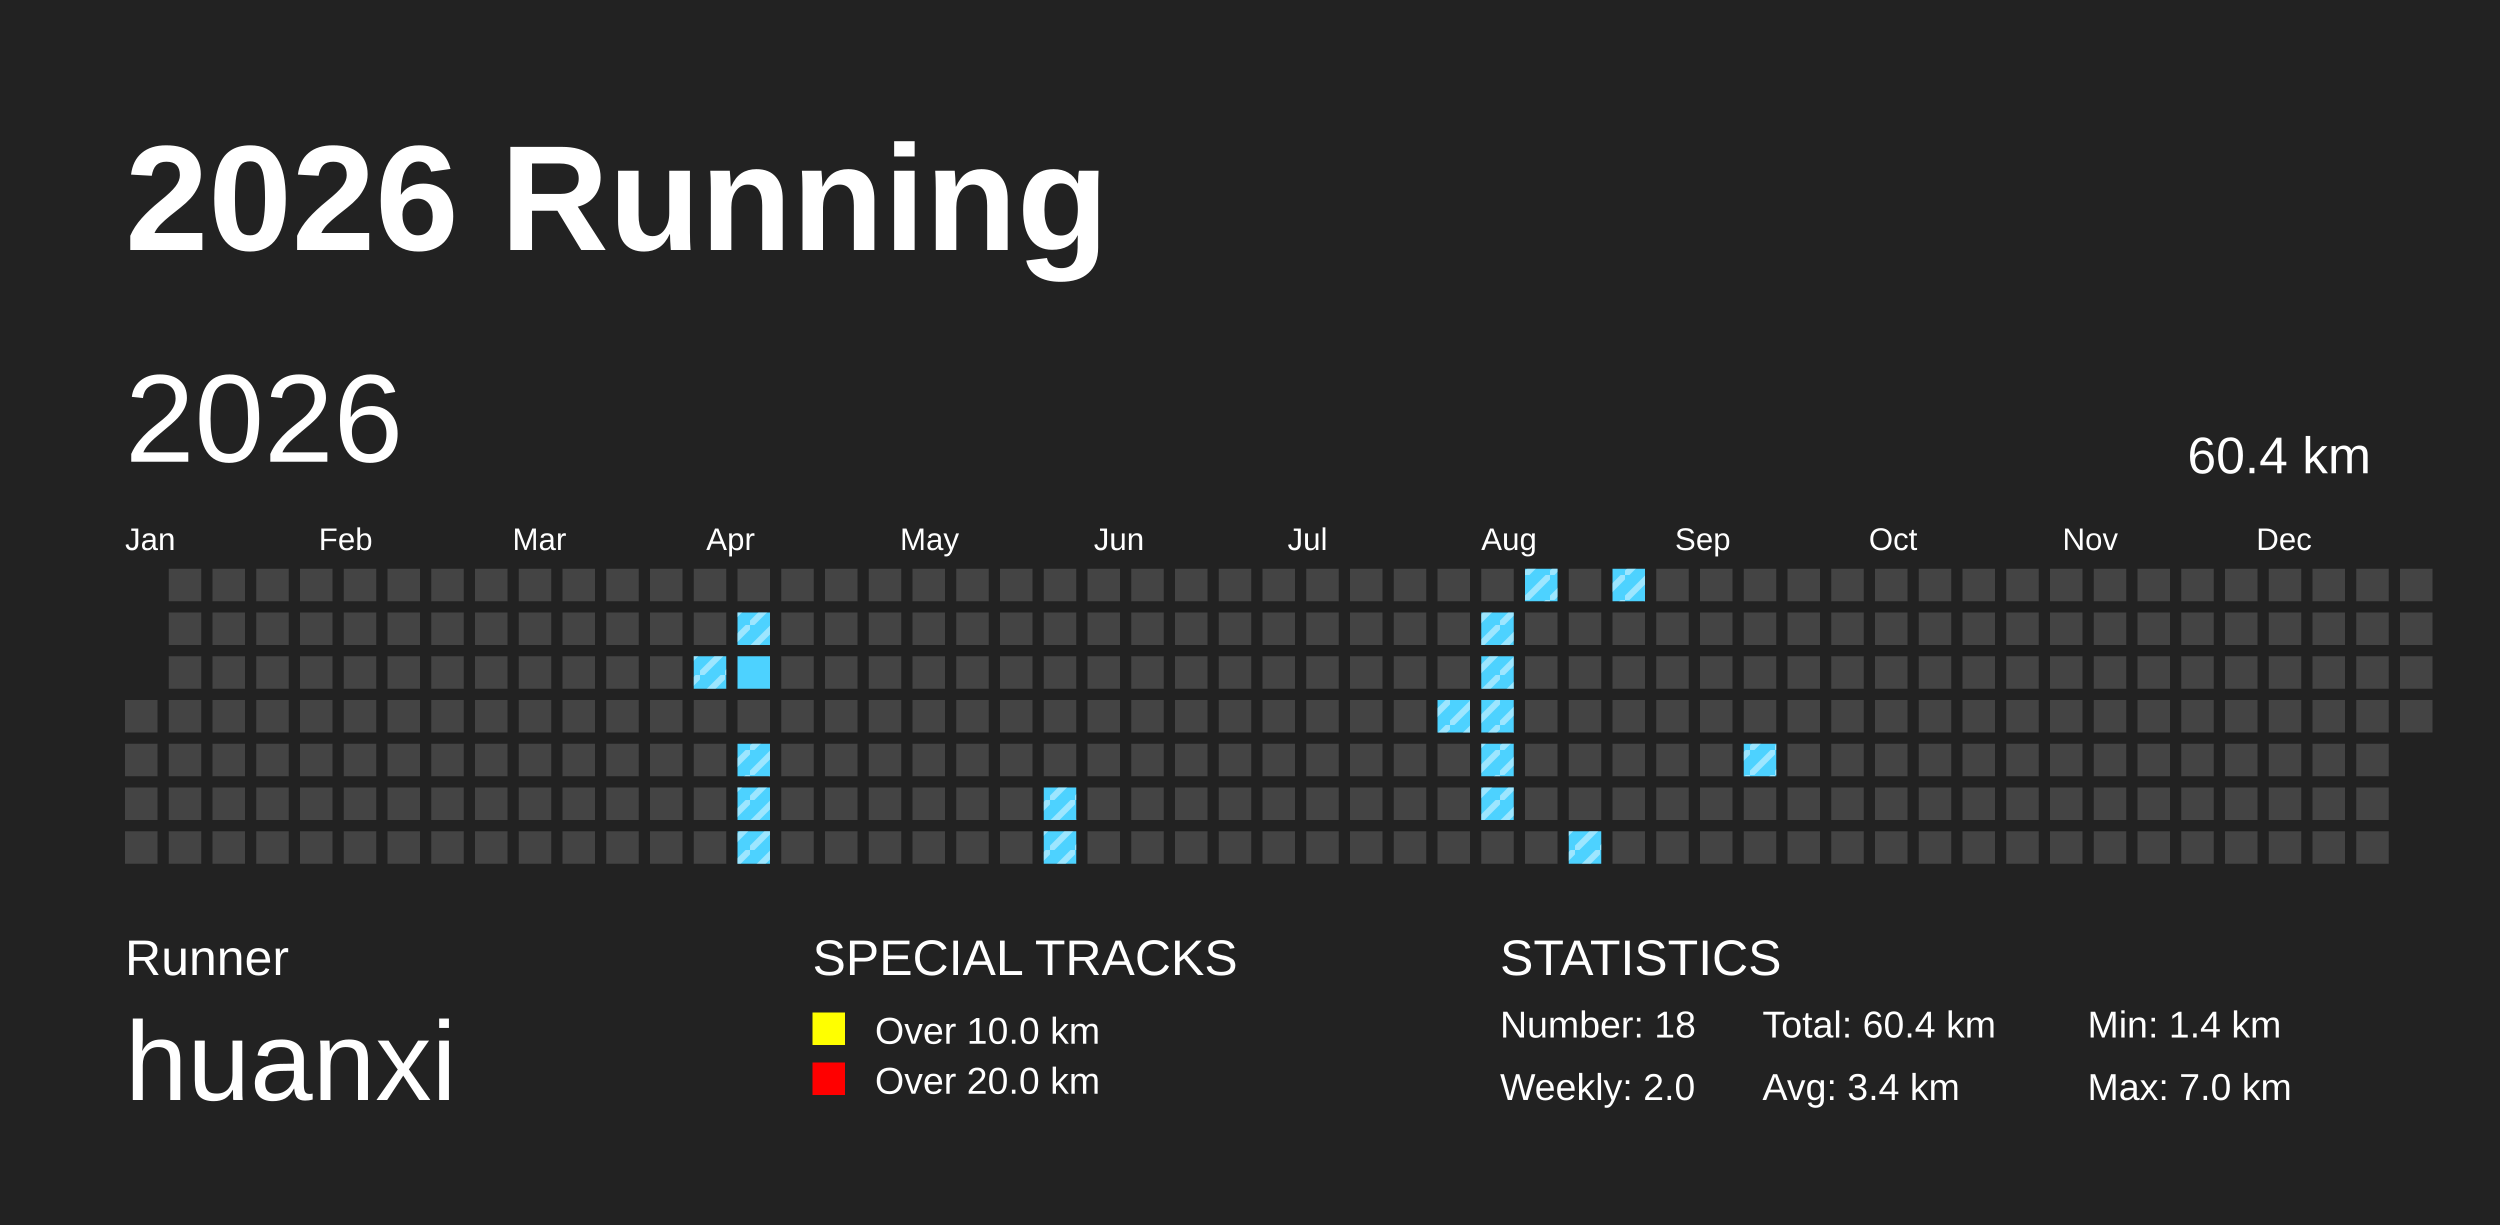
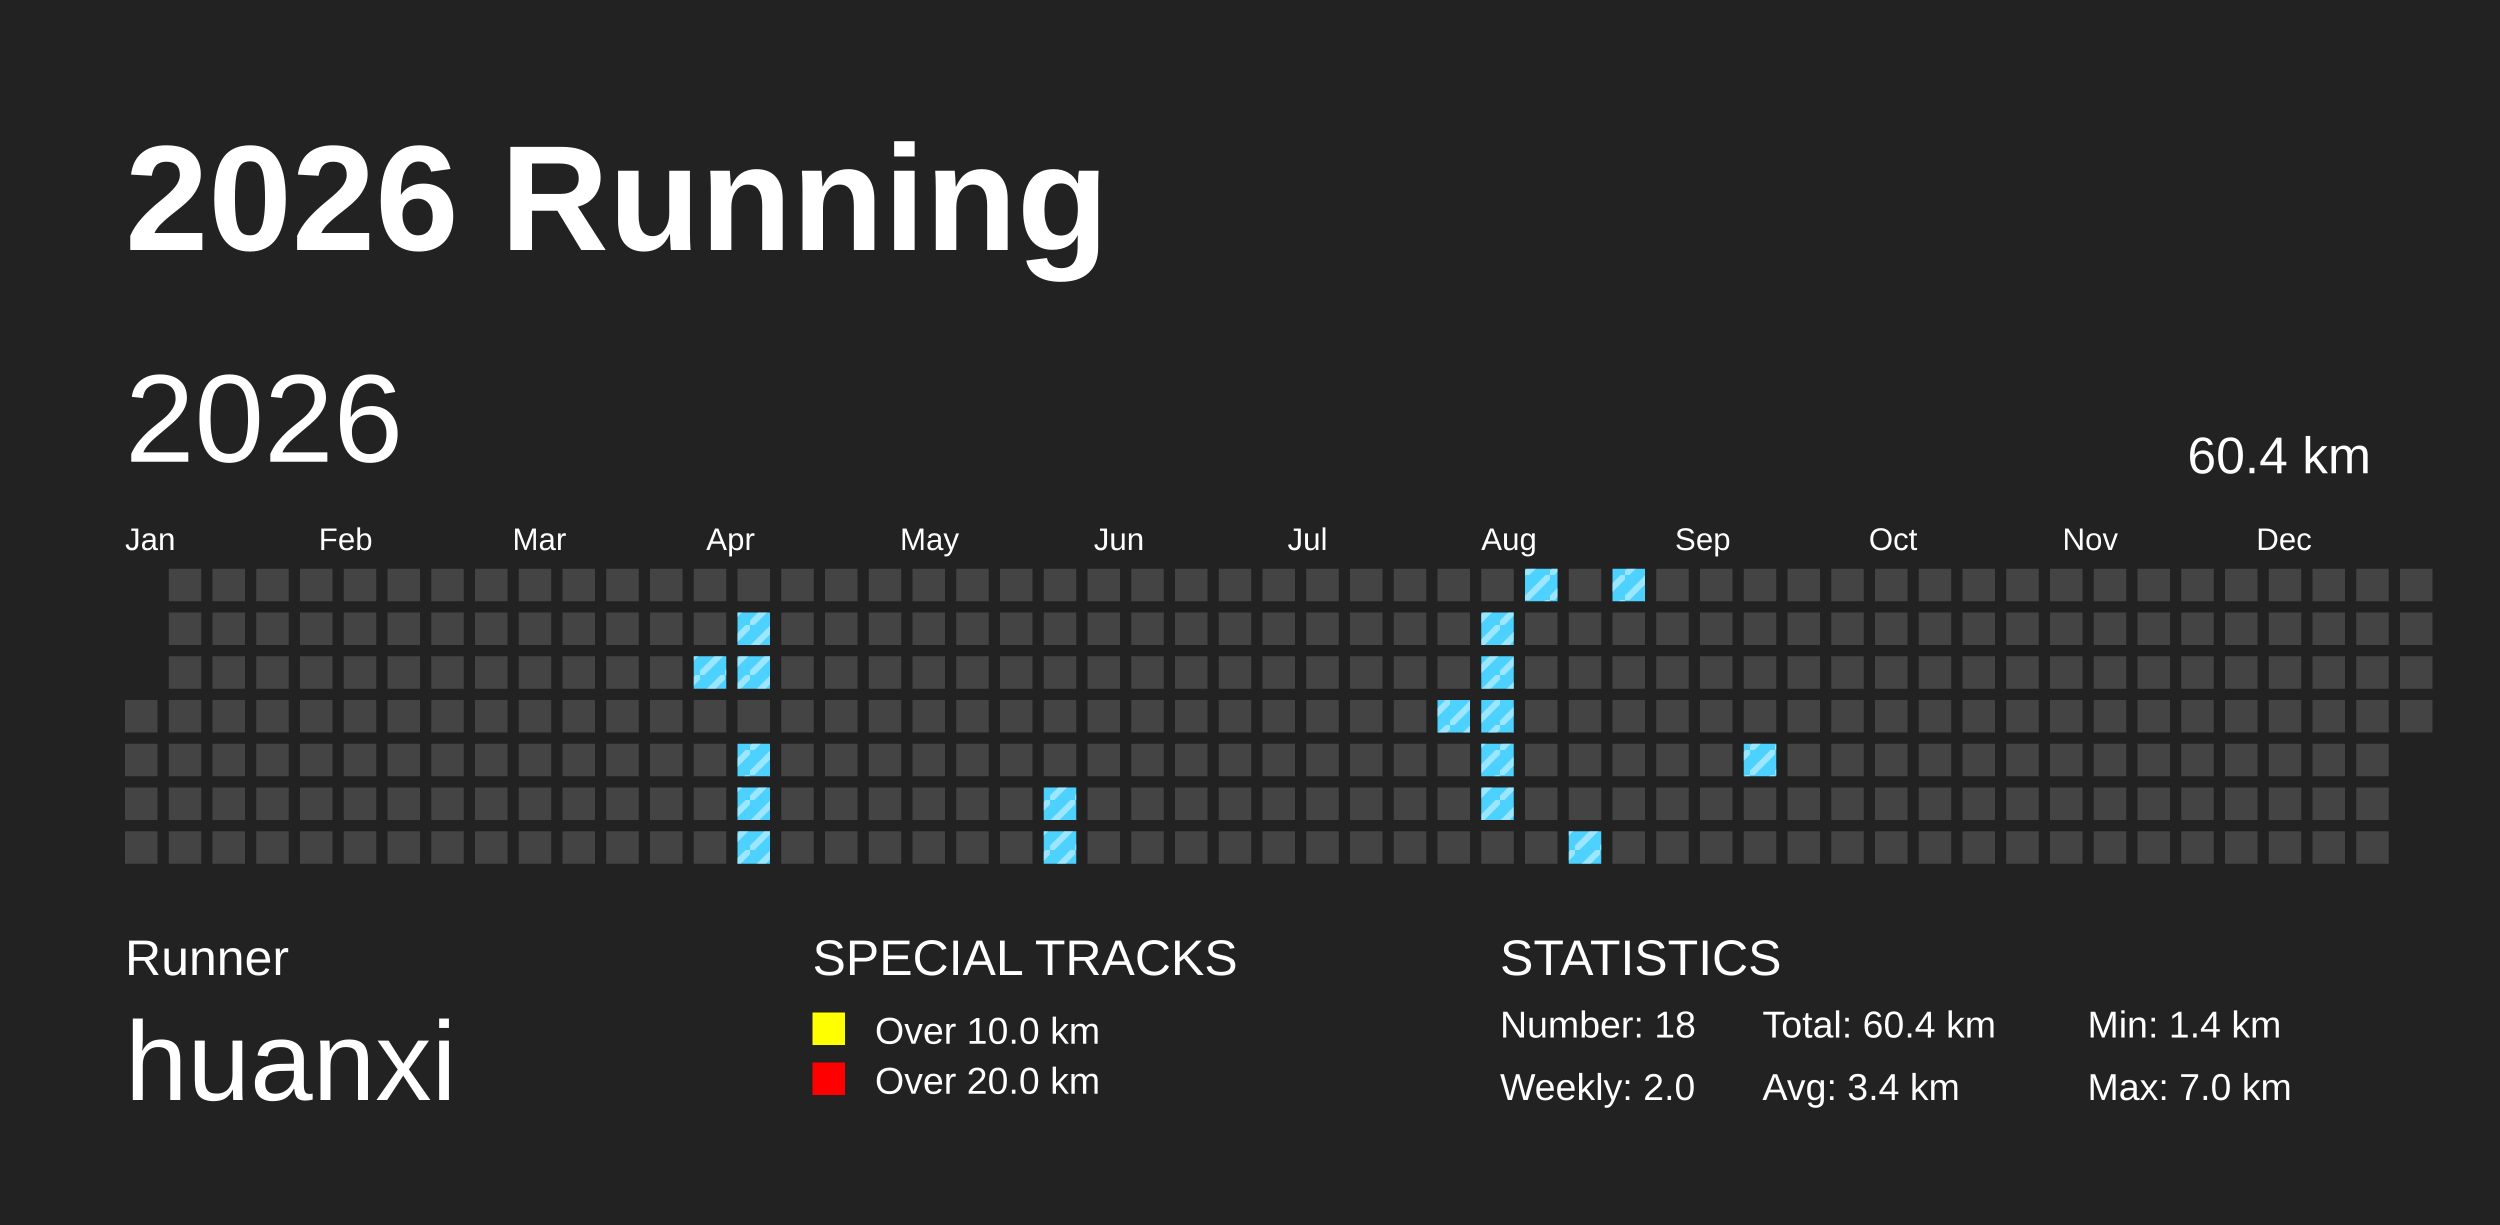
<svg xmlns="http://www.w3.org/2000/svg" baseProfile="full" height="98mm" version="1.1" viewBox="0,0,200,98" width="200mm">
  <defs>
    <pattern height="2" id="indoor-stripe" patternUnits="userSpaceOnUse" width="2">
      <line stroke="white" stroke-opacity="0.45" stroke-width="0.5" x1="0" x2="2" y1="2" y2="0" />
    </pattern>
  </defs>
  <rect fill="#222222" height="98" width="200" x="0" y="0" />
  <text fill="#FFFFFF" style="font-size:12px; font-family:Arial; font-weight:bold;" x="10" y="20">2026 Running</text>
  <text fill="#FFFFFF" style="font-size:4px; font-family:Arial" x="10" y="78">Runner</text>
  <text fill="#FFFFFF" style="font-size:9px; font-family:Arial" x="10" y="88">huanxi</text>
  <text fill="#FFFFFF" style="font-size:4px; font-family:Arial" x="65" y="78">SPECIAL TRACKS</text>
  <rect fill="yellow" height="2.6" width="2.6" x="65" y="81" />
  <text fill="#FFFFFF" style="font-size:3px; font-family:Arial" x="70" y="83.5">Over 10.0 km</text>
  <rect fill="red" height="2.6" width="2.6" x="65" y="85" />
  <text fill="#FFFFFF" style="font-size:3px; font-family:Arial" x="70" y="87.5">Over 20.0 km</text>
  <text fill="#FFFFFF" style="font-size:4px; font-family:Arial" x="120" y="78">STATISTICS</text>
  <text fill="#FFFFFF" style="font-size:3px; font-family:Arial" x="120" y="83">Number: 18</text>
  <text fill="#FFFFFF" style="font-size:3px; font-family:Arial" x="120" y="88">Weekly: 2.0</text>
  <text fill="#FFFFFF" style="font-size:3px; font-family:Arial" x="141" y="83">Total: 60.4 km</text>
  <text fill="#FFFFFF" style="font-size:3px; font-family:Arial" x="141" y="88">Avg: 3.4 km</text>
  <text fill="#FFFFFF" style="font-size:3px; font-family:Arial" x="167" y="83">Min: 1.4 km</text>
  <text fill="#FFFFFF" style="font-size:3px; font-family:Arial" x="167" y="88">Max: 7.0 km</text>
  <text dominant-baseline="hanging" fill="#FFFFFF" style="font-size:10.0px; font-family:Arial;" x="10" y="30">2026</text>
  <text dominant-baseline="hanging" fill="#FFFFFF" style="font-size:4.125px; font-family:Arial;" x="175" y="35">60.4 km</text>
  <text fill="#FFFFFF" style="font-size:2.5px; font-family:Arial" x="10.0" y="44">Jan</text>
  <text fill="#FFFFFF" style="font-size:2.5px; font-family:Arial" x="25.5" y="44">Feb</text>
  <text fill="#FFFFFF" style="font-size:2.5px; font-family:Arial" x="41.0" y="44">Mar</text>
  <text fill="#FFFFFF" style="font-size:2.5px; font-family:Arial" x="56.5" y="44">Apr</text>
  <text fill="#FFFFFF" style="font-size:2.5px; font-family:Arial" x="72.0" y="44">May</text>
  <text fill="#FFFFFF" style="font-size:2.5px; font-family:Arial" x="87.5" y="44">Jun</text>
  <text fill="#FFFFFF" style="font-size:2.5px; font-family:Arial" x="103.0" y="44">Jul</text>
  <text fill="#FFFFFF" style="font-size:2.5px; font-family:Arial" x="118.5" y="44">Aug</text>
  <text fill="#FFFFFF" style="font-size:2.5px; font-family:Arial" x="134.0" y="44">Sep</text>
  <text fill="#FFFFFF" style="font-size:2.5px; font-family:Arial" x="149.5" y="44">Oct</text>
  <text fill="#FFFFFF" style="font-size:2.5px; font-family:Arial" x="165.0" y="44">Nov</text>
  <text fill="#FFFFFF" style="font-size:2.5px; font-family:Arial" x="180.5" y="44">Dec</text>
  <rect fill="#444444" height="2.6" width="2.6" x="10.0" y="56.0" />
  <rect fill="#444444" height="2.6" width="2.6" x="10.0" y="59.5" />
  <rect fill="#444444" height="2.6" width="2.6" x="10.0" y="63.0" />
  <rect fill="#444444" height="2.6" width="2.6" x="10.0" y="66.5" />
  <rect fill="#444444" height="2.6" width="2.6" x="13.5" y="45.5" />
  <rect fill="#444444" height="2.6" width="2.6" x="13.5" y="49.0" />
  <rect fill="#444444" height="2.6" width="2.6" x="13.5" y="52.5" />
  <rect fill="#444444" height="2.6" width="2.6" x="13.5" y="56.0" />
  <rect fill="#444444" height="2.6" width="2.6" x="13.5" y="59.5" />
  <rect fill="#444444" height="2.6" width="2.6" x="13.5" y="63.0" />
  <rect fill="#444444" height="2.6" width="2.6" x="13.5" y="66.5" />
  <rect fill="#444444" height="2.6" width="2.6" x="17.0" y="45.5" />
  <rect fill="#444444" height="2.6" width="2.6" x="17.0" y="49.0" />
  <rect fill="#444444" height="2.6" width="2.6" x="17.0" y="52.5" />
  <rect fill="#444444" height="2.6" width="2.6" x="17.0" y="56.0" />
  <rect fill="#444444" height="2.6" width="2.6" x="17.0" y="59.5" />
  <rect fill="#444444" height="2.6" width="2.6" x="17.0" y="63.0" />
  <rect fill="#444444" height="2.6" width="2.6" x="17.0" y="66.5" />
  <rect fill="#444444" height="2.6" width="2.6" x="20.5" y="45.5" />
  <rect fill="#444444" height="2.6" width="2.6" x="20.5" y="49.0" />
  <rect fill="#444444" height="2.6" width="2.6" x="20.5" y="52.5" />
  <rect fill="#444444" height="2.6" width="2.6" x="20.5" y="56.0" />
  <rect fill="#444444" height="2.6" width="2.6" x="20.5" y="59.5" />
  <rect fill="#444444" height="2.6" width="2.6" x="20.5" y="63.0" />
  <rect fill="#444444" height="2.6" width="2.6" x="20.5" y="66.5" />
  <rect fill="#444444" height="2.6" width="2.6" x="24.0" y="45.5" />
  <rect fill="#444444" height="2.6" width="2.6" x="24.0" y="49.0" />
  <rect fill="#444444" height="2.6" width="2.6" x="24.0" y="52.5" />
  <rect fill="#444444" height="2.6" width="2.6" x="24.0" y="56.0" />
  <rect fill="#444444" height="2.6" width="2.6" x="24.0" y="59.5" />
  <rect fill="#444444" height="2.6" width="2.6" x="24.0" y="63.0" />
  <rect fill="#444444" height="2.6" width="2.6" x="24.0" y="66.5" />
  <rect fill="#444444" height="2.6" width="2.6" x="27.5" y="45.5" />
  <rect fill="#444444" height="2.6" width="2.6" x="27.5" y="49.0" />
  <rect fill="#444444" height="2.6" width="2.6" x="27.5" y="52.5" />
  <rect fill="#444444" height="2.6" width="2.6" x="27.5" y="56.0" />
  <rect fill="#444444" height="2.6" width="2.6" x="27.5" y="59.5" />
  <rect fill="#444444" height="2.6" width="2.6" x="27.5" y="63.0" />
  <rect fill="#444444" height="2.6" width="2.6" x="27.5" y="66.5" />
  <rect fill="#444444" height="2.6" width="2.6" x="31.0" y="45.5" />
  <rect fill="#444444" height="2.6" width="2.6" x="31.0" y="49.0" />
  <rect fill="#444444" height="2.6" width="2.6" x="31.0" y="52.5" />
  <rect fill="#444444" height="2.6" width="2.6" x="31.0" y="56.0" />
  <rect fill="#444444" height="2.6" width="2.6" x="31.0" y="59.5" />
  <rect fill="#444444" height="2.6" width="2.6" x="31.0" y="63.0" />
  <rect fill="#444444" height="2.6" width="2.6" x="31.0" y="66.5" />
  <rect fill="#444444" height="2.6" width="2.6" x="34.5" y="45.5" />
  <rect fill="#444444" height="2.6" width="2.6" x="34.5" y="49.0" />
  <rect fill="#444444" height="2.6" width="2.6" x="34.5" y="52.5" />
  <rect fill="#444444" height="2.6" width="2.6" x="34.5" y="56.0" />
  <rect fill="#444444" height="2.6" width="2.6" x="34.5" y="59.5" />
  <rect fill="#444444" height="2.6" width="2.6" x="34.5" y="63.0" />
  <rect fill="#444444" height="2.6" width="2.6" x="34.5" y="66.5" />
  <rect fill="#444444" height="2.6" width="2.6" x="38.0" y="45.5" />
  <rect fill="#444444" height="2.6" width="2.6" x="38.0" y="49.0" />
  <rect fill="#444444" height="2.6" width="2.6" x="38.0" y="52.5" />
  <rect fill="#444444" height="2.6" width="2.6" x="38.0" y="56.0" />
  <rect fill="#444444" height="2.6" width="2.6" x="38.0" y="59.5" />
  <rect fill="#444444" height="2.6" width="2.6" x="38.0" y="63.0" />
  <rect fill="#444444" height="2.6" width="2.6" x="38.0" y="66.5" />
  <rect fill="#444444" height="2.6" width="2.6" x="41.5" y="45.5" />
  <rect fill="#444444" height="2.6" width="2.6" x="41.5" y="49.0" />
  <rect fill="#444444" height="2.6" width="2.6" x="41.5" y="52.5" />
  <rect fill="#444444" height="2.6" width="2.6" x="41.5" y="56.0" />
  <rect fill="#444444" height="2.6" width="2.6" x="41.5" y="59.5" />
  <rect fill="#444444" height="2.6" width="2.6" x="41.5" y="63.0" />
  <rect fill="#444444" height="2.6" width="2.6" x="41.5" y="66.5" />
  <rect fill="#444444" height="2.6" width="2.6" x="45.0" y="45.5" />
  <rect fill="#444444" height="2.6" width="2.6" x="45.0" y="49.0" />
  <rect fill="#444444" height="2.6" width="2.6" x="45.0" y="52.5" />
  <rect fill="#444444" height="2.6" width="2.6" x="45.0" y="56.0" />
  <rect fill="#444444" height="2.6" width="2.6" x="45.0" y="59.5" />
  <rect fill="#444444" height="2.6" width="2.6" x="45.0" y="63.0" />
  <rect fill="#444444" height="2.6" width="2.6" x="45.0" y="66.5" />
  <rect fill="#444444" height="2.6" width="2.6" x="48.5" y="45.5" />
  <rect fill="#444444" height="2.6" width="2.6" x="48.5" y="49.0" />
  <rect fill="#444444" height="2.6" width="2.6" x="48.5" y="52.5" />
  <rect fill="#444444" height="2.6" width="2.6" x="48.5" y="56.0" />
  <rect fill="#444444" height="2.6" width="2.6" x="48.5" y="59.5" />
  <rect fill="#444444" height="2.6" width="2.6" x="48.5" y="63.0" />
  <rect fill="#444444" height="2.6" width="2.6" x="48.5" y="66.5" />
  <rect fill="#444444" height="2.6" width="2.6" x="52.0" y="45.5" />
  <rect fill="#444444" height="2.6" width="2.6" x="52.0" y="49.0" />
  <rect fill="#444444" height="2.6" width="2.6" x="52.0" y="52.5" />
  <rect fill="#444444" height="2.6" width="2.6" x="52.0" y="56.0" />
  <rect fill="#444444" height="2.6" width="2.6" x="52.0" y="59.5" />
  <rect fill="#444444" height="2.6" width="2.6" x="52.0" y="63.0" />
  <rect fill="#444444" height="2.6" width="2.6" x="52.0" y="66.5" />
  <rect fill="#444444" height="2.6" width="2.6" x="55.5" y="45.5" />
  <rect fill="#444444" height="2.6" width="2.6" x="55.5" y="49.0" />
  <rect fill="#4DD2FF" height="2.6" width="2.6" x="55.5" y="52.5" />
  <rect fill="url(#indoor-stripe)" height="2.6" style="pointer-events: none;" width="2.6" x="55.5" y="52.5" />
  <rect fill="#444444" height="2.6" width="2.6" x="55.5" y="56.0" />
  <rect fill="#444444" height="2.6" width="2.6" x="55.5" y="59.5" />
  <rect fill="#444444" height="2.6" width="2.6" x="55.5" y="63.0" />
  <rect fill="#444444" height="2.6" width="2.6" x="55.5" y="66.5" />
  <rect fill="#444444" height="2.6" width="2.6" x="59.0" y="45.5" />
  <rect fill="#4DD2FF" height="2.6" width="2.6" x="59.0" y="49.0" />
  <rect fill="url(#indoor-stripe)" height="2.6" style="pointer-events: none;" width="2.6" x="59.0" y="49.0" />
  <rect fill="#4DD2FF" height="2.6" width="2.6" x="59.0" y="52.5" />
+   <rect fill="url(#indoor-stripe)" height="2.6" style="pointer-events: none;" width="2.6" x="59.0" y="52.5" />
  <rect fill="#444444" height="2.6" width="2.6" x="59.0" y="56.0" />
  <rect fill="#4DD2FF" height="2.6" width="2.6" x="59.0" y="59.5" />
  <rect fill="url(#indoor-stripe)" height="2.6" style="pointer-events: none;" width="2.6" x="59.0" y="59.5" />
  <rect fill="#4DD2FF" height="2.6" width="2.6" x="59.0" y="63.0" />
  <rect fill="url(#indoor-stripe)" height="2.6" style="pointer-events: none;" width="2.6" x="59.0" y="63.0" />
  <rect fill="#4DD2FF" height="2.6" width="2.6" x="59.0" y="66.5" />
  <rect fill="url(#indoor-stripe)" height="2.6" style="pointer-events: none;" width="2.6" x="59.0" y="66.5" />
  <rect fill="#444444" height="2.6" width="2.6" x="62.5" y="45.5" />
  <rect fill="#444444" height="2.6" width="2.6" x="62.5" y="49.0" />
  <rect fill="#444444" height="2.6" width="2.6" x="62.5" y="52.5" />
  <rect fill="#444444" height="2.6" width="2.6" x="62.5" y="56.0" />
  <rect fill="#444444" height="2.6" width="2.6" x="62.5" y="59.5" />
  <rect fill="#444444" height="2.6" width="2.6" x="62.5" y="63.0" />
  <rect fill="#444444" height="2.6" width="2.6" x="62.5" y="66.5" />
  <rect fill="#444444" height="2.6" width="2.6" x="66.0" y="45.5" />
  <rect fill="#444444" height="2.6" width="2.6" x="66.0" y="49.0" />
  <rect fill="#444444" height="2.6" width="2.6" x="66.0" y="52.5" />
  <rect fill="#444444" height="2.6" width="2.6" x="66.0" y="56.0" />
  <rect fill="#444444" height="2.6" width="2.6" x="66.0" y="59.5" />
  <rect fill="#444444" height="2.6" width="2.6" x="66.0" y="63.0" />
  <rect fill="#444444" height="2.6" width="2.6" x="66.0" y="66.5" />
  <rect fill="#444444" height="2.6" width="2.6" x="69.5" y="45.5" />
  <rect fill="#444444" height="2.6" width="2.6" x="69.5" y="49.0" />
  <rect fill="#444444" height="2.6" width="2.6" x="69.5" y="52.5" />
  <rect fill="#444444" height="2.6" width="2.6" x="69.5" y="56.0" />
  <rect fill="#444444" height="2.6" width="2.6" x="69.5" y="59.5" />
  <rect fill="#444444" height="2.6" width="2.6" x="69.5" y="63.0" />
  <rect fill="#444444" height="2.6" width="2.6" x="69.5" y="66.5" />
  <rect fill="#444444" height="2.6" width="2.6" x="73.0" y="45.5" />
  <rect fill="#444444" height="2.6" width="2.6" x="73.0" y="49.0" />
  <rect fill="#444444" height="2.6" width="2.6" x="73.0" y="52.5" />
  <rect fill="#444444" height="2.6" width="2.6" x="73.0" y="56.0" />
  <rect fill="#444444" height="2.6" width="2.6" x="73.0" y="59.5" />
  <rect fill="#444444" height="2.6" width="2.6" x="73.0" y="63.0" />
  <rect fill="#444444" height="2.6" width="2.6" x="73.0" y="66.5" />
  <rect fill="#444444" height="2.6" width="2.6" x="76.5" y="45.5" />
  <rect fill="#444444" height="2.6" width="2.6" x="76.5" y="49.0" />
  <rect fill="#444444" height="2.6" width="2.6" x="76.5" y="52.5" />
  <rect fill="#444444" height="2.6" width="2.6" x="76.5" y="56.0" />
  <rect fill="#444444" height="2.6" width="2.6" x="76.5" y="59.5" />
  <rect fill="#444444" height="2.6" width="2.6" x="76.5" y="63.0" />
  <rect fill="#444444" height="2.6" width="2.6" x="76.5" y="66.5" />
  <rect fill="#444444" height="2.6" width="2.6" x="80.0" y="45.5" />
  <rect fill="#444444" height="2.6" width="2.6" x="80.0" y="49.0" />
  <rect fill="#444444" height="2.6" width="2.6" x="80.0" y="52.5" />
  <rect fill="#444444" height="2.6" width="2.6" x="80.0" y="56.0" />
  <rect fill="#444444" height="2.6" width="2.6" x="80.0" y="59.5" />
  <rect fill="#444444" height="2.6" width="2.6" x="80.0" y="63.0" />
  <rect fill="#444444" height="2.6" width="2.6" x="80.0" y="66.5" />
  <rect fill="#444444" height="2.6" width="2.6" x="83.5" y="45.5" />
  <rect fill="#444444" height="2.6" width="2.6" x="83.5" y="49.0" />
  <rect fill="#444444" height="2.6" width="2.6" x="83.5" y="52.5" />
  <rect fill="#444444" height="2.6" width="2.6" x="83.5" y="56.0" />
  <rect fill="#444444" height="2.6" width="2.6" x="83.5" y="59.5" />
  <rect fill="#4DD2FF" height="2.6" width="2.6" x="83.5" y="63.0" />
  <rect fill="url(#indoor-stripe)" height="2.6" style="pointer-events: none;" width="2.6" x="83.5" y="63.0" />
  <rect fill="#4DD2FF" height="2.6" width="2.6" x="83.5" y="66.5" />
  <rect fill="url(#indoor-stripe)" height="2.6" style="pointer-events: none;" width="2.6" x="83.5" y="66.5" />
  <rect fill="#444444" height="2.6" width="2.6" x="87.0" y="45.5" />
  <rect fill="#444444" height="2.6" width="2.6" x="87.0" y="49.0" />
  <rect fill="#444444" height="2.6" width="2.6" x="87.0" y="52.5" />
  <rect fill="#444444" height="2.6" width="2.6" x="87.0" y="56.0" />
  <rect fill="#444444" height="2.6" width="2.6" x="87.0" y="59.5" />
  <rect fill="#444444" height="2.6" width="2.6" x="87.0" y="63.0" />
  <rect fill="#444444" height="2.6" width="2.6" x="87.0" y="66.5" />
  <rect fill="#444444" height="2.6" width="2.6" x="90.5" y="45.5" />
  <rect fill="#444444" height="2.6" width="2.6" x="90.5" y="49.0" />
  <rect fill="#444444" height="2.6" width="2.6" x="90.5" y="52.5" />
  <rect fill="#444444" height="2.6" width="2.6" x="90.5" y="56.0" />
  <rect fill="#444444" height="2.6" width="2.6" x="90.5" y="59.5" />
  <rect fill="#444444" height="2.6" width="2.6" x="90.5" y="63.0" />
  <rect fill="#444444" height="2.6" width="2.6" x="90.5" y="66.5" />
  <rect fill="#444444" height="2.6" width="2.6" x="94.0" y="45.5" />
  <rect fill="#444444" height="2.6" width="2.6" x="94.0" y="49.0" />
  <rect fill="#444444" height="2.6" width="2.6" x="94.0" y="52.5" />
  <rect fill="#444444" height="2.6" width="2.6" x="94.0" y="56.0" />
  <rect fill="#444444" height="2.6" width="2.6" x="94.0" y="59.5" />
  <rect fill="#444444" height="2.6" width="2.6" x="94.0" y="63.0" />
  <rect fill="#444444" height="2.6" width="2.6" x="94.0" y="66.5" />
  <rect fill="#444444" height="2.6" width="2.6" x="97.5" y="45.5" />
  <rect fill="#444444" height="2.6" width="2.6" x="97.5" y="49.0" />
  <rect fill="#444444" height="2.6" width="2.6" x="97.5" y="52.5" />
  <rect fill="#444444" height="2.6" width="2.6" x="97.5" y="56.0" />
  <rect fill="#444444" height="2.6" width="2.6" x="97.5" y="59.5" />
  <rect fill="#444444" height="2.6" width="2.6" x="97.5" y="63.0" />
  <rect fill="#444444" height="2.6" width="2.6" x="97.5" y="66.5" />
  <rect fill="#444444" height="2.6" width="2.6" x="101.0" y="45.5" />
  <rect fill="#444444" height="2.6" width="2.6" x="101.0" y="49.0" />
  <rect fill="#444444" height="2.6" width="2.6" x="101.0" y="52.5" />
  <rect fill="#444444" height="2.6" width="2.6" x="101.0" y="56.0" />
  <rect fill="#444444" height="2.6" width="2.6" x="101.0" y="59.5" />
  <rect fill="#444444" height="2.6" width="2.6" x="101.0" y="63.0" />
  <rect fill="#444444" height="2.6" width="2.6" x="101.0" y="66.5" />
  <rect fill="#444444" height="2.6" width="2.6" x="104.5" y="45.5" />
  <rect fill="#444444" height="2.6" width="2.6" x="104.5" y="49.0" />
  <rect fill="#444444" height="2.6" width="2.6" x="104.5" y="52.5" />
  <rect fill="#444444" height="2.6" width="2.6" x="104.5" y="56.0" />
  <rect fill="#444444" height="2.6" width="2.6" x="104.5" y="59.5" />
  <rect fill="#444444" height="2.6" width="2.6" x="104.5" y="63.0" />
  <rect fill="#444444" height="2.6" width="2.6" x="104.5" y="66.5" />
  <rect fill="#444444" height="2.6" width="2.6" x="108.0" y="45.5" />
  <rect fill="#444444" height="2.6" width="2.6" x="108.0" y="49.0" />
  <rect fill="#444444" height="2.6" width="2.6" x="108.0" y="52.5" />
  <rect fill="#444444" height="2.6" width="2.6" x="108.0" y="56.0" />
  <rect fill="#444444" height="2.6" width="2.6" x="108.0" y="59.5" />
  <rect fill="#444444" height="2.6" width="2.6" x="108.0" y="63.0" />
  <rect fill="#444444" height="2.6" width="2.6" x="108.0" y="66.5" />
  <rect fill="#444444" height="2.6" width="2.6" x="111.5" y="45.5" />
  <rect fill="#444444" height="2.6" width="2.6" x="111.5" y="49.0" />
  <rect fill="#444444" height="2.6" width="2.6" x="111.5" y="52.5" />
  <rect fill="#444444" height="2.6" width="2.6" x="111.5" y="56.0" />
  <rect fill="#444444" height="2.6" width="2.6" x="111.5" y="59.5" />
  <rect fill="#444444" height="2.6" width="2.6" x="111.5" y="63.0" />
  <rect fill="#444444" height="2.6" width="2.6" x="111.5" y="66.5" />
  <rect fill="#444444" height="2.6" width="2.6" x="115.0" y="45.5" />
  <rect fill="#444444" height="2.6" width="2.6" x="115.0" y="49.0" />
  <rect fill="#444444" height="2.6" width="2.6" x="115.0" y="52.5" />
  <rect fill="#4DD2FF" height="2.6" width="2.6" x="115.0" y="56.0" />
  <rect fill="url(#indoor-stripe)" height="2.6" style="pointer-events: none;" width="2.6" x="115.0" y="56.0" />
  <rect fill="#444444" height="2.6" width="2.6" x="115.0" y="59.5" />
  <rect fill="#444444" height="2.6" width="2.6" x="115.0" y="63.0" />
  <rect fill="#444444" height="2.6" width="2.6" x="115.0" y="66.5" />
  <rect fill="#444444" height="2.6" width="2.6" x="118.5" y="45.5" />
  <rect fill="#4DD2FF" height="2.6" width="2.6" x="118.5" y="49.0" />
  <rect fill="url(#indoor-stripe)" height="2.6" style="pointer-events: none;" width="2.6" x="118.5" y="49.0" />
  <rect fill="#4DD2FF" height="2.6" width="2.6" x="118.5" y="52.5" />
  <rect fill="url(#indoor-stripe)" height="2.6" style="pointer-events: none;" width="2.6" x="118.5" y="52.5" />
  <rect fill="#4DD2FF" height="2.6" width="2.6" x="118.5" y="56.0" />
  <rect fill="url(#indoor-stripe)" height="2.6" style="pointer-events: none;" width="2.6" x="118.5" y="56.0" />
  <rect fill="#4DD2FF" height="2.6" width="2.6" x="118.5" y="59.5" />
  <rect fill="url(#indoor-stripe)" height="2.6" style="pointer-events: none;" width="2.6" x="118.5" y="59.5" />
  <rect fill="#4DD2FF" height="2.6" width="2.6" x="118.5" y="63.0" />
  <rect fill="url(#indoor-stripe)" height="2.6" style="pointer-events: none;" width="2.6" x="118.5" y="63.0" />
  <rect fill="#444444" height="2.6" width="2.6" x="118.5" y="66.5" />
  <rect fill="#4DD2FF" height="2.6" width="2.6" x="122.0" y="45.5" />
  <rect fill="url(#indoor-stripe)" height="2.6" style="pointer-events: none;" width="2.6" x="122.0" y="45.5" />
  <rect fill="#444444" height="2.6" width="2.6" x="122.0" y="49.0" />
  <rect fill="#444444" height="2.6" width="2.6" x="122.0" y="52.5" />
  <rect fill="#444444" height="2.6" width="2.6" x="122.0" y="56.0" />
  <rect fill="#444444" height="2.6" width="2.6" x="122.0" y="59.5" />
  <rect fill="#444444" height="2.6" width="2.6" x="122.0" y="63.0" />
  <rect fill="#444444" height="2.6" width="2.6" x="122.0" y="66.5" />
  <rect fill="#444444" height="2.6" width="2.6" x="125.5" y="45.5" />
  <rect fill="#444444" height="2.6" width="2.6" x="125.5" y="49.0" />
  <rect fill="#444444" height="2.6" width="2.6" x="125.5" y="52.5" />
  <rect fill="#444444" height="2.6" width="2.6" x="125.5" y="56.0" />
  <rect fill="#444444" height="2.6" width="2.6" x="125.5" y="59.5" />
  <rect fill="#444444" height="2.6" width="2.6" x="125.5" y="63.0" />
  <rect fill="#4DD2FF" height="2.6" width="2.6" x="125.5" y="66.5" />
  <rect fill="url(#indoor-stripe)" height="2.6" style="pointer-events: none;" width="2.6" x="125.5" y="66.5" />
  <rect fill="#4DD2FF" height="2.6" width="2.6" x="129.0" y="45.5" />
  <rect fill="url(#indoor-stripe)" height="2.6" style="pointer-events: none;" width="2.6" x="129.0" y="45.5" />
  <rect fill="#444444" height="2.6" width="2.6" x="129.0" y="49.0" />
  <rect fill="#444444" height="2.6" width="2.6" x="129.0" y="52.5" />
  <rect fill="#444444" height="2.6" width="2.6" x="129.0" y="56.0" />
  <rect fill="#444444" height="2.6" width="2.6" x="129.0" y="59.5" />
  <rect fill="#444444" height="2.6" width="2.6" x="129.0" y="63.0" />
  <rect fill="#444444" height="2.6" width="2.6" x="129.0" y="66.5" />
  <rect fill="#444444" height="2.6" width="2.6" x="132.5" y="45.5" />
  <rect fill="#444444" height="2.6" width="2.6" x="132.5" y="49.0" />
  <rect fill="#444444" height="2.6" width="2.6" x="132.5" y="52.5" />
  <rect fill="#444444" height="2.6" width="2.6" x="132.5" y="56.0" />
  <rect fill="#444444" height="2.6" width="2.6" x="132.5" y="59.5" />
  <rect fill="#444444" height="2.6" width="2.6" x="132.5" y="63.0" />
  <rect fill="#444444" height="2.6" width="2.6" x="132.5" y="66.5" />
  <rect fill="#444444" height="2.6" width="2.6" x="136.0" y="45.5" />
  <rect fill="#444444" height="2.6" width="2.6" x="136.0" y="49.0" />
  <rect fill="#444444" height="2.6" width="2.6" x="136.0" y="52.5" />
  <rect fill="#444444" height="2.6" width="2.6" x="136.0" y="56.0" />
  <rect fill="#444444" height="2.6" width="2.6" x="136.0" y="59.5" />
  <rect fill="#444444" height="2.6" width="2.6" x="136.0" y="63.0" />
  <rect fill="#444444" height="2.6" width="2.6" x="136.0" y="66.5" />
  <rect fill="#444444" height="2.6" width="2.6" x="139.5" y="45.5" />
  <rect fill="#444444" height="2.6" width="2.6" x="139.5" y="49.0" />
  <rect fill="#444444" height="2.6" width="2.6" x="139.5" y="52.5" />
  <rect fill="#444444" height="2.6" width="2.6" x="139.5" y="56.0" />
  <rect fill="#4DD2FF" height="2.6" width="2.6" x="139.5" y="59.5" />
  <rect fill="url(#indoor-stripe)" height="2.6" style="pointer-events: none;" width="2.6" x="139.5" y="59.5" />
  <rect fill="#444444" height="2.6" width="2.6" x="139.5" y="63.0" />
  <rect fill="#444444" height="2.6" width="2.6" x="139.5" y="66.5" />
  <rect fill="#444444" height="2.6" width="2.6" x="143.0" y="45.5" />
  <rect fill="#444444" height="2.6" width="2.6" x="143.0" y="49.0" />
  <rect fill="#444444" height="2.6" width="2.6" x="143.0" y="52.5" />
  <rect fill="#444444" height="2.6" width="2.6" x="143.0" y="56.0" />
  <rect fill="#444444" height="2.6" width="2.6" x="143.0" y="59.5" />
  <rect fill="#444444" height="2.6" width="2.6" x="143.0" y="63.0" />
  <rect fill="#444444" height="2.6" width="2.6" x="143.0" y="66.5" />
  <rect fill="#444444" height="2.6" width="2.6" x="146.5" y="45.5" />
  <rect fill="#444444" height="2.6" width="2.6" x="146.5" y="49.0" />
  <rect fill="#444444" height="2.6" width="2.6" x="146.5" y="52.5" />
  <rect fill="#444444" height="2.6" width="2.6" x="146.5" y="56.0" />
  <rect fill="#444444" height="2.6" width="2.6" x="146.5" y="59.5" />
  <rect fill="#444444" height="2.6" width="2.6" x="146.5" y="63.0" />
  <rect fill="#444444" height="2.6" width="2.6" x="146.5" y="66.5" />
  <rect fill="#444444" height="2.6" width="2.6" x="150.0" y="45.5" />
  <rect fill="#444444" height="2.6" width="2.6" x="150.0" y="49.0" />
  <rect fill="#444444" height="2.6" width="2.6" x="150.0" y="52.5" />
  <rect fill="#444444" height="2.6" width="2.6" x="150.0" y="56.0" />
  <rect fill="#444444" height="2.6" width="2.6" x="150.0" y="59.5" />
  <rect fill="#444444" height="2.6" width="2.6" x="150.0" y="63.0" />
  <rect fill="#444444" height="2.6" width="2.6" x="150.0" y="66.5" />
  <rect fill="#444444" height="2.6" width="2.6" x="153.5" y="45.5" />
  <rect fill="#444444" height="2.6" width="2.6" x="153.5" y="49.0" />
  <rect fill="#444444" height="2.6" width="2.6" x="153.5" y="52.5" />
  <rect fill="#444444" height="2.6" width="2.6" x="153.5" y="56.0" />
  <rect fill="#444444" height="2.6" width="2.6" x="153.5" y="59.5" />
  <rect fill="#444444" height="2.6" width="2.6" x="153.5" y="63.0" />
  <rect fill="#444444" height="2.6" width="2.6" x="153.5" y="66.5" />
  <rect fill="#444444" height="2.6" width="2.6" x="157.0" y="45.5" />
  <rect fill="#444444" height="2.6" width="2.6" x="157.0" y="49.0" />
  <rect fill="#444444" height="2.6" width="2.6" x="157.0" y="52.5" />
  <rect fill="#444444" height="2.6" width="2.6" x="157.0" y="56.0" />
  <rect fill="#444444" height="2.6" width="2.6" x="157.0" y="59.5" />
  <rect fill="#444444" height="2.6" width="2.6" x="157.0" y="63.0" />
  <rect fill="#444444" height="2.6" width="2.6" x="157.0" y="66.5" />
  <rect fill="#444444" height="2.6" width="2.6" x="160.5" y="45.5" />
  <rect fill="#444444" height="2.6" width="2.6" x="160.5" y="49.0" />
  <rect fill="#444444" height="2.6" width="2.6" x="160.5" y="52.5" />
  <rect fill="#444444" height="2.6" width="2.6" x="160.5" y="56.0" />
  <rect fill="#444444" height="2.6" width="2.6" x="160.5" y="59.5" />
  <rect fill="#444444" height="2.6" width="2.6" x="160.5" y="63.0" />
  <rect fill="#444444" height="2.6" width="2.6" x="160.5" y="66.5" />
  <rect fill="#444444" height="2.6" width="2.6" x="164.0" y="45.5" />
  <rect fill="#444444" height="2.6" width="2.6" x="164.0" y="49.0" />
  <rect fill="#444444" height="2.6" width="2.6" x="164.0" y="52.5" />
  <rect fill="#444444" height="2.6" width="2.6" x="164.0" y="56.0" />
  <rect fill="#444444" height="2.6" width="2.6" x="164.0" y="59.5" />
  <rect fill="#444444" height="2.6" width="2.6" x="164.0" y="63.0" />
  <rect fill="#444444" height="2.6" width="2.6" x="164.0" y="66.5" />
  <rect fill="#444444" height="2.6" width="2.6" x="167.5" y="45.5" />
  <rect fill="#444444" height="2.6" width="2.6" x="167.5" y="49.0" />
  <rect fill="#444444" height="2.6" width="2.6" x="167.5" y="52.5" />
  <rect fill="#444444" height="2.6" width="2.6" x="167.5" y="56.0" />
  <rect fill="#444444" height="2.6" width="2.6" x="167.5" y="59.5" />
  <rect fill="#444444" height="2.6" width="2.6" x="167.5" y="63.0" />
  <rect fill="#444444" height="2.6" width="2.6" x="167.5" y="66.5" />
  <rect fill="#444444" height="2.6" width="2.6" x="171.0" y="45.5" />
  <rect fill="#444444" height="2.6" width="2.6" x="171.0" y="49.0" />
  <rect fill="#444444" height="2.6" width="2.6" x="171.0" y="52.5" />
  <rect fill="#444444" height="2.6" width="2.6" x="171.0" y="56.0" />
  <rect fill="#444444" height="2.6" width="2.6" x="171.0" y="59.5" />
  <rect fill="#444444" height="2.6" width="2.6" x="171.0" y="63.0" />
  <rect fill="#444444" height="2.6" width="2.6" x="171.0" y="66.5" />
  <rect fill="#444444" height="2.6" width="2.6" x="174.5" y="45.5" />
  <rect fill="#444444" height="2.6" width="2.6" x="174.5" y="49.0" />
  <rect fill="#444444" height="2.6" width="2.6" x="174.5" y="52.5" />
  <rect fill="#444444" height="2.6" width="2.6" x="174.5" y="56.0" />
  <rect fill="#444444" height="2.6" width="2.6" x="174.5" y="59.5" />
  <rect fill="#444444" height="2.6" width="2.6" x="174.5" y="63.0" />
  <rect fill="#444444" height="2.6" width="2.6" x="174.5" y="66.5" />
  <rect fill="#444444" height="2.6" width="2.6" x="178.0" y="45.5" />
  <rect fill="#444444" height="2.6" width="2.6" x="178.0" y="49.0" />
  <rect fill="#444444" height="2.6" width="2.6" x="178.0" y="52.5" />
  <rect fill="#444444" height="2.6" width="2.6" x="178.0" y="56.0" />
  <rect fill="#444444" height="2.6" width="2.6" x="178.0" y="59.5" />
  <rect fill="#444444" height="2.6" width="2.6" x="178.0" y="63.0" />
  <rect fill="#444444" height="2.6" width="2.6" x="178.0" y="66.5" />
  <rect fill="#444444" height="2.6" width="2.6" x="181.5" y="45.5" />
  <rect fill="#444444" height="2.6" width="2.6" x="181.5" y="49.0" />
  <rect fill="#444444" height="2.6" width="2.6" x="181.5" y="52.5" />
  <rect fill="#444444" height="2.6" width="2.6" x="181.5" y="56.0" />
  <rect fill="#444444" height="2.6" width="2.6" x="181.5" y="59.5" />
  <rect fill="#444444" height="2.6" width="2.6" x="181.5" y="63.0" />
  <rect fill="#444444" height="2.6" width="2.6" x="181.5" y="66.5" />
  <rect fill="#444444" height="2.6" width="2.6" x="185.0" y="45.5" />
  <rect fill="#444444" height="2.6" width="2.6" x="185.0" y="49.0" />
  <rect fill="#444444" height="2.6" width="2.6" x="185.0" y="52.5" />
  <rect fill="#444444" height="2.6" width="2.6" x="185.0" y="56.0" />
  <rect fill="#444444" height="2.6" width="2.6" x="185.0" y="59.5" />
  <rect fill="#444444" height="2.6" width="2.6" x="185.0" y="63.0" />
  <rect fill="#444444" height="2.6" width="2.6" x="185.0" y="66.5" />
  <rect fill="#444444" height="2.6" width="2.6" x="188.5" y="45.5" />
  <rect fill="#444444" height="2.6" width="2.6" x="188.5" y="49.0" />
  <rect fill="#444444" height="2.6" width="2.6" x="188.5" y="52.5" />
  <rect fill="#444444" height="2.6" width="2.6" x="188.5" y="56.0" />
  <rect fill="#444444" height="2.6" width="2.6" x="188.5" y="59.5" />
  <rect fill="#444444" height="2.6" width="2.6" x="188.5" y="63.0" />
  <rect fill="#444444" height="2.6" width="2.6" x="188.5" y="66.5" />
  <rect fill="#444444" height="2.6" width="2.6" x="192.0" y="45.5" />
  <rect fill="#444444" height="2.6" width="2.6" x="192.0" y="49.0" />
  <rect fill="#444444" height="2.6" width="2.6" x="192.0" y="52.5" />
  <rect fill="#444444" height="2.6" width="2.6" x="192.0" y="56.0" />
</svg>
